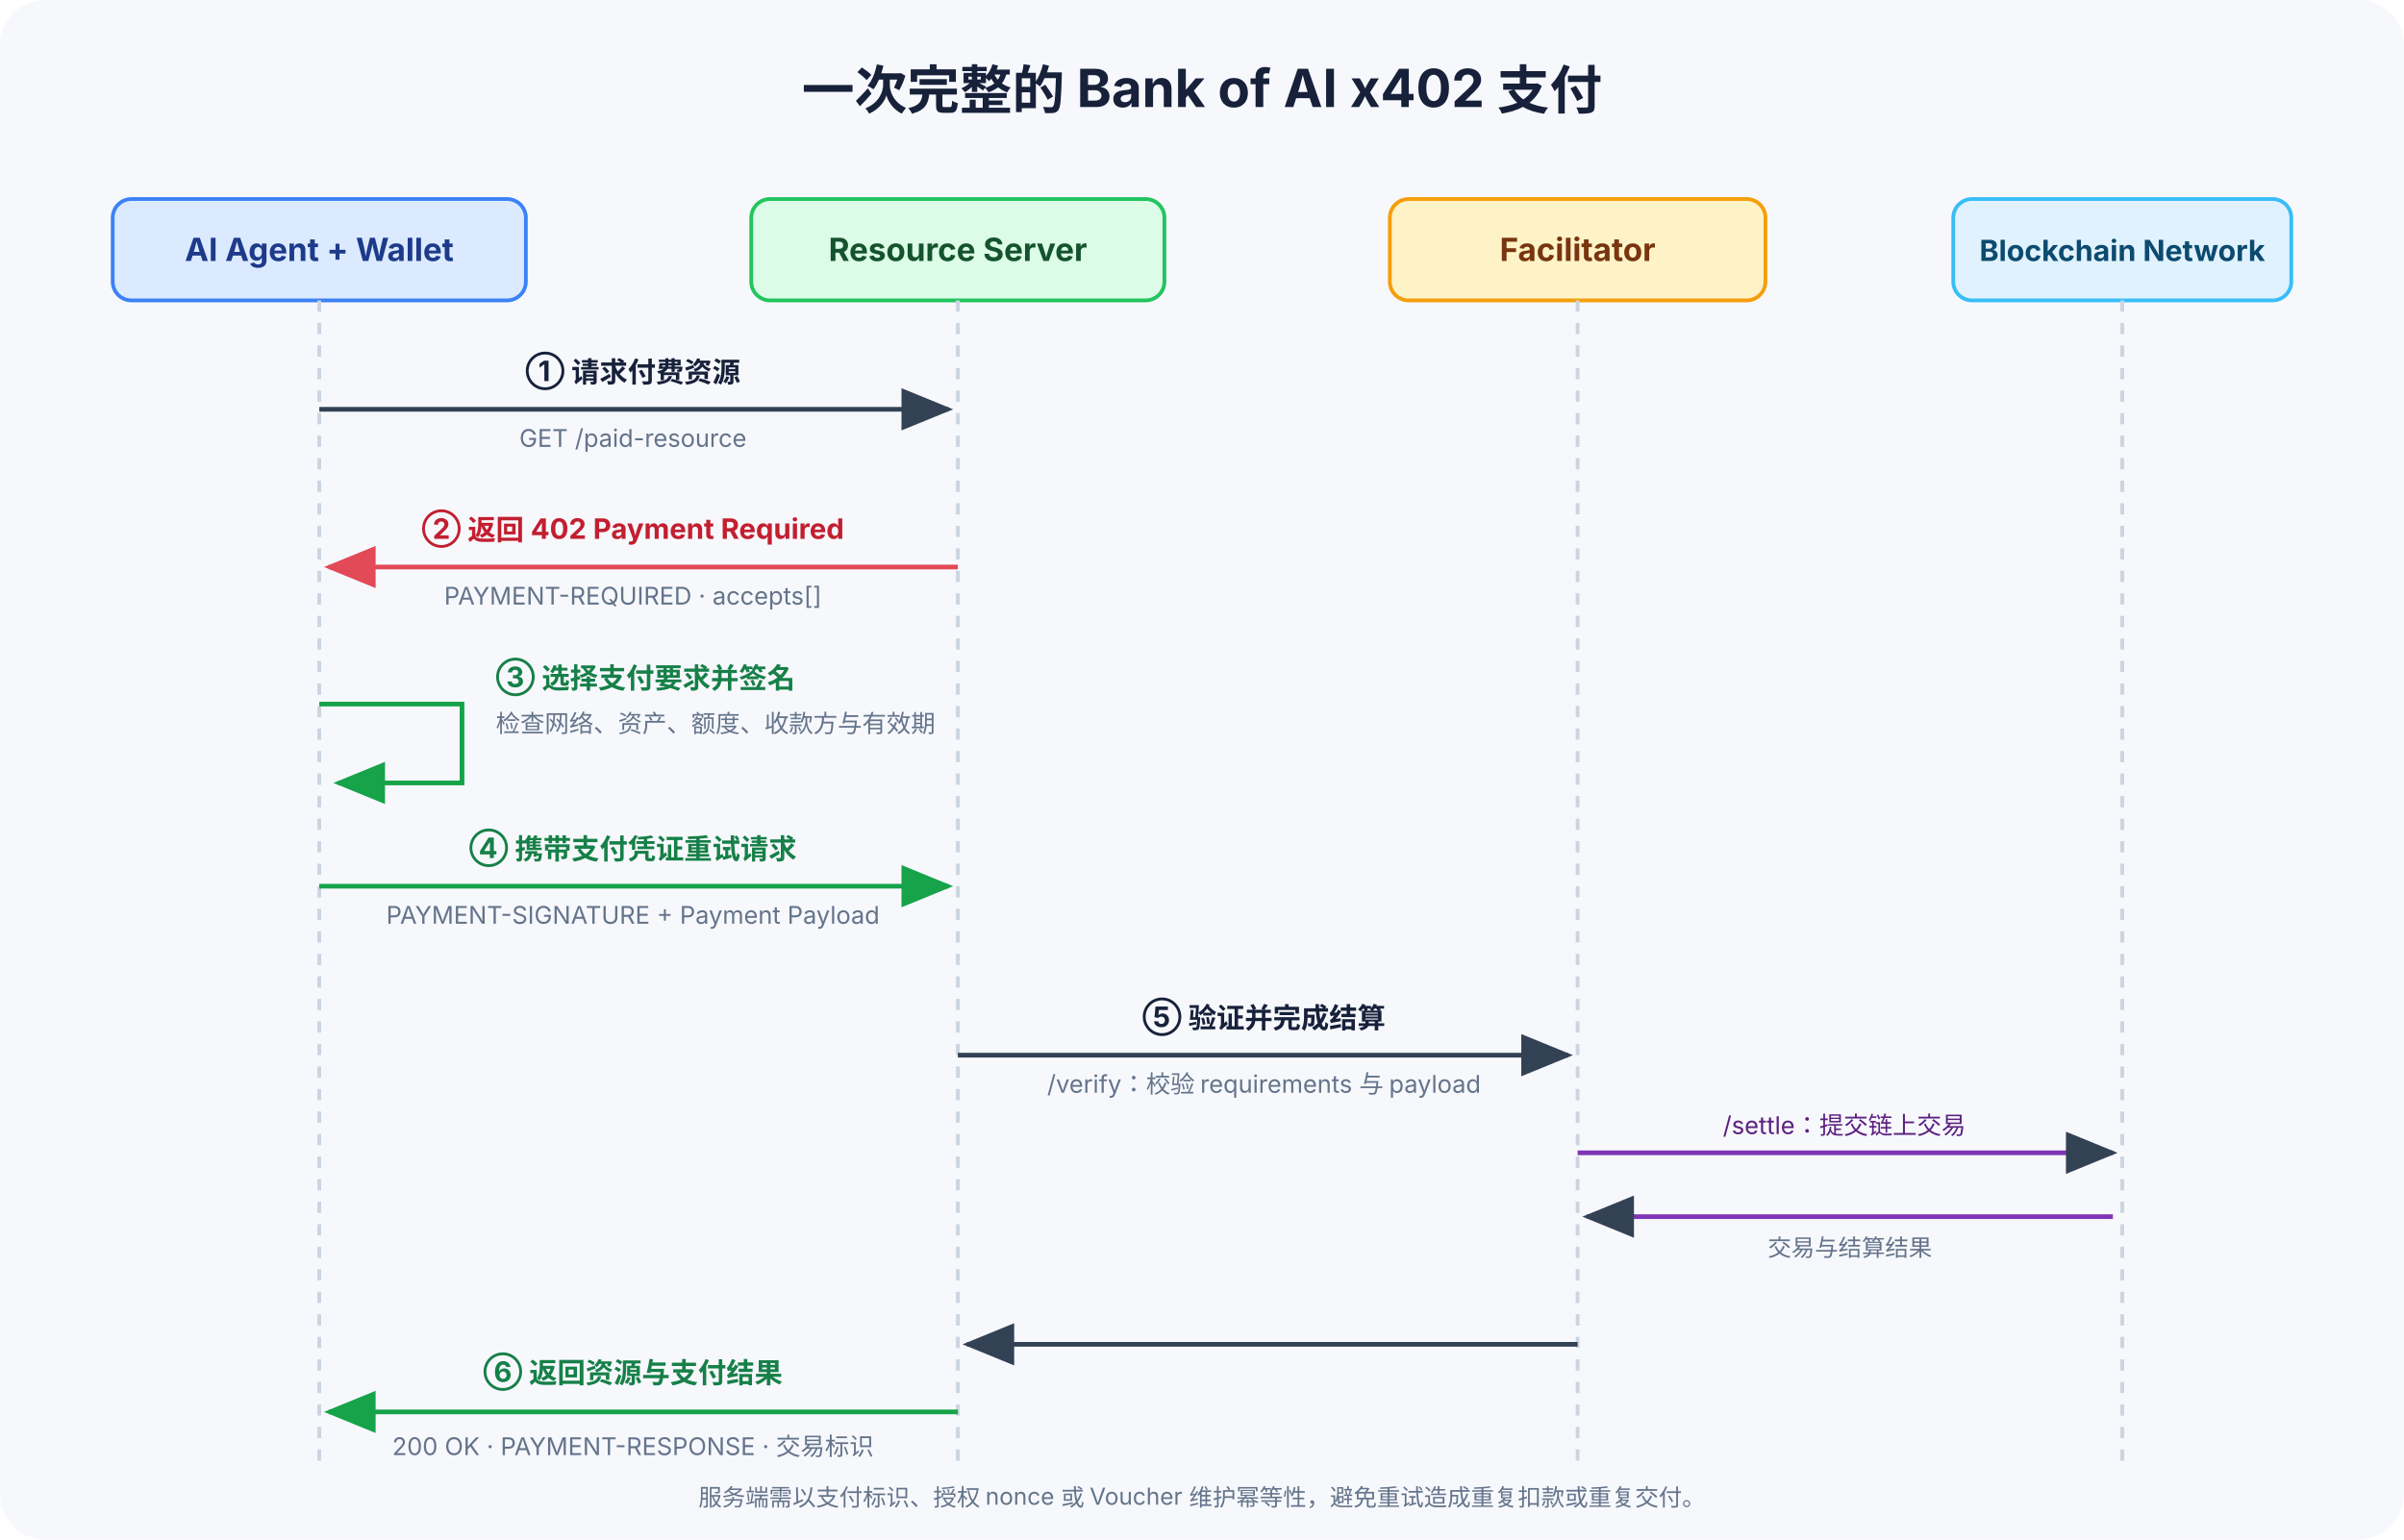
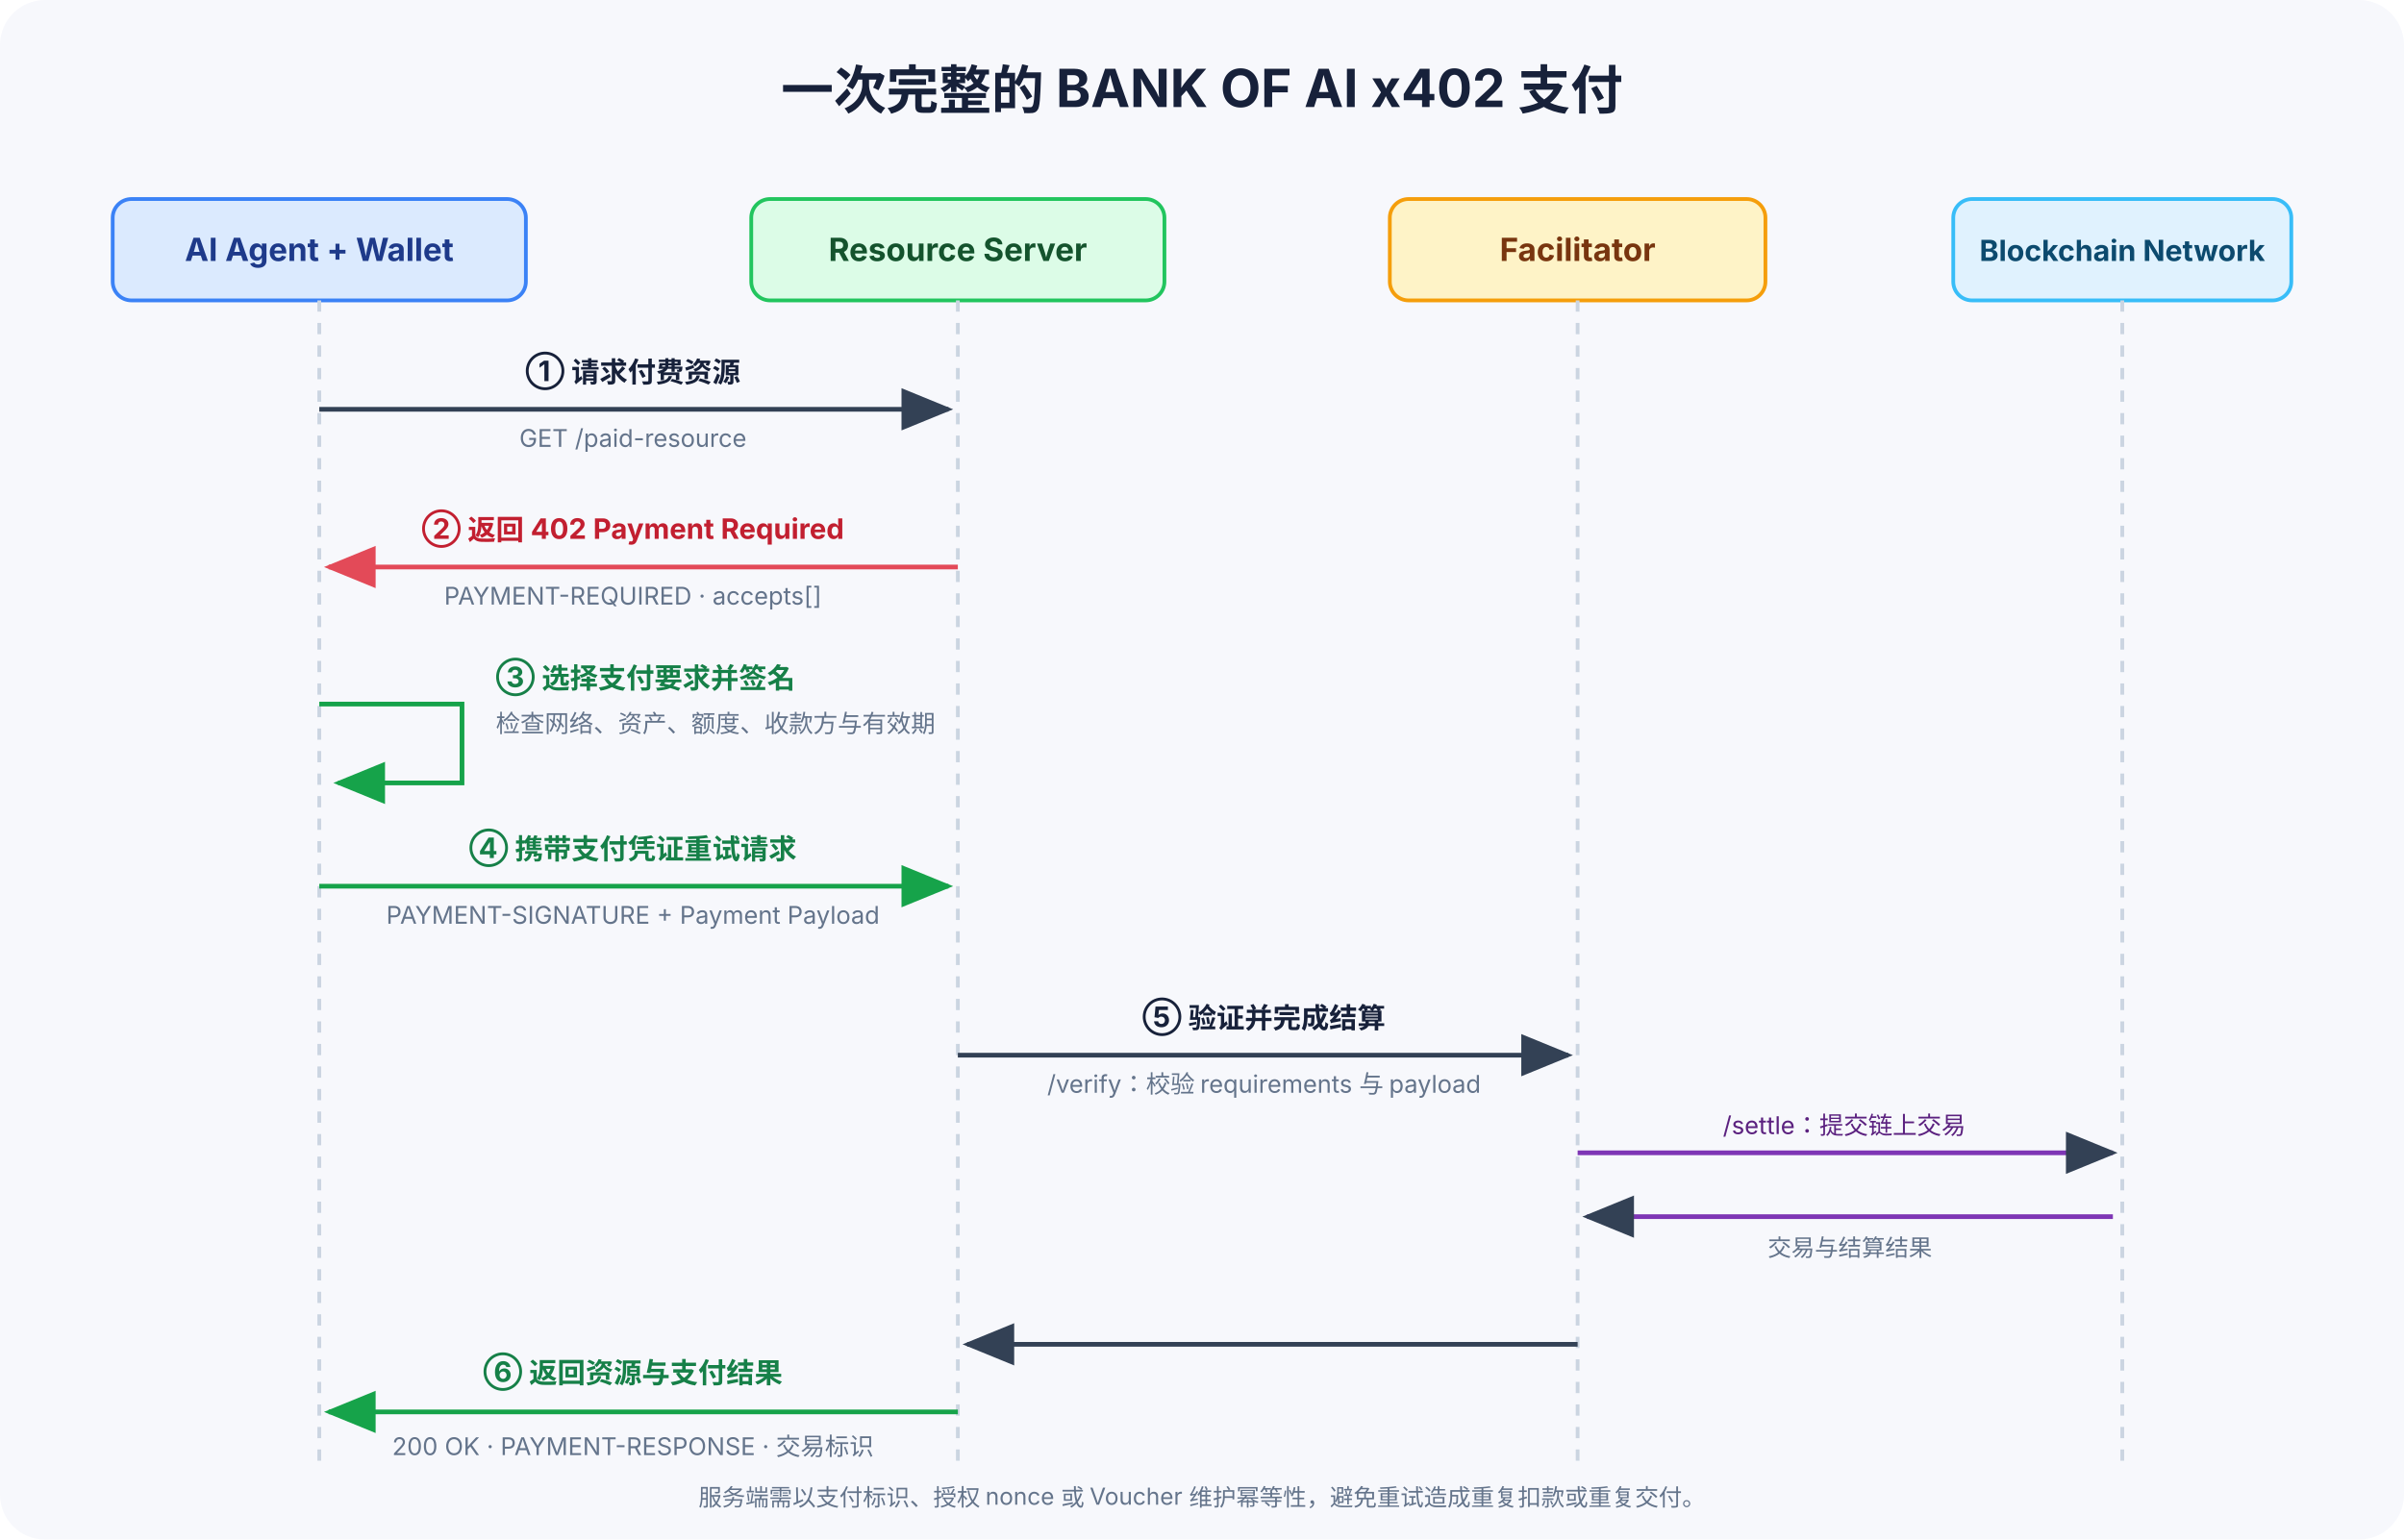
<svg xmlns="http://www.w3.org/2000/svg" width="1280" height="820" viewBox="0 0 1280 820" font-family="-apple-system,'PingFang SC','Helvetica Neue',sans-serif" role="img" aria-labelledby="title desc">
  <defs>
    <marker id="a" markerWidth="11" markerHeight="9" refX="10" refY="4.5" orient="auto">
      <path d="M0,0 L11,4.5 L0,9 z" fill="#334155" />
    </marker>
    <marker id="red" markerWidth="11" markerHeight="9" refX="10" refY="4.5" orient="auto">
      <path d="M0,0 L11,4.5 L0,9 z" fill="#E34A58" />
    </marker>
    <marker id="green" markerWidth="11" markerHeight="9" refX="10" refY="4.5" orient="auto">
      <path d="M0,0 L11,4.5 L0,9 z" fill="#16A34A" />
    </marker>
  </defs>
  <rect width="1280" height="820" rx="24" fill="#F7F8FC" />
-   <text x="640" y="58" text-anchor="middle" font-size="28" font-weight="700" fill="#17213A">一次完整的 Bank of AI x402 支付</text>
+   <text x="640" y="58" text-anchor="middle" font-size="28" font-weight="700" fill="#17213A">一次完整的 BANK OF AI x402 支付</text>
  <g>
    <rect x="60" y="106" width="220" height="54" rx="10" fill="#DBEAFE" stroke="#3B82F6" stroke-width="2" />
    <text x="170" y="139" text-anchor="middle" font-size="17" font-weight="700" fill="#1E3A8A">AI Agent + Wallet</text>
    <rect x="400" y="106" width="220" height="54" rx="10" fill="#DCFCE7" stroke="#22C55E" stroke-width="2" />
    <text x="510" y="139" text-anchor="middle" font-size="17" font-weight="700" fill="#14532D">Resource Server</text>
    <rect x="740" y="106" width="200" height="54" rx="10" fill="#FEF3C7" stroke="#F59E0B" stroke-width="2" />
    <text x="840" y="139" text-anchor="middle" font-size="17" font-weight="700" fill="#78350F">Facilitator</text>
    <rect x="1040" y="106" width="180" height="54" rx="10" fill="#E0F2FE" stroke="#38BDF8" stroke-width="2" />
    <text x="1130" y="139" text-anchor="middle" font-size="15.5" font-weight="700" fill="#0C4A6E">Blockchain Network</text>
  </g>
  <g stroke="#CBD5E1" stroke-width="2" stroke-dasharray="6,6">
    <line x1="170" y1="160" x2="170" y2="780" />
    <line x1="510" y1="160" x2="510" y2="780" />
    <line x1="840" y1="160" x2="840" y2="780" />
    <line x1="1130" y1="160" x2="1130" y2="780" />
  </g>
  <line x1="170" y1="218" x2="505" y2="218" stroke="#334155" stroke-width="2.5" marker-end="url(#a)" />
  <text x="337" y="203" text-anchor="middle" font-size="15" font-weight="700" fill="#17213A">① 请求付费资源</text>
  <text x="337" y="238" text-anchor="middle" font-size="13" fill="#64748B">GET /paid-resource</text>
  <line x1="510" y1="302" x2="175" y2="302" stroke="#E34A58" stroke-width="2.5" marker-end="url(#red)" />
  <text x="337" y="287" text-anchor="middle" font-size="15" font-weight="700" fill="#C21F30">② 返回 402 Payment Required</text>
  <text x="337" y="322" text-anchor="middle" font-size="13" fill="#64748B">PAYMENT-REQUIRED · accepts[]</text>
  <path d="M170 375h76v42h-66" fill="none" stroke="#16A34A" stroke-width="2.5" marker-end="url(#green)" />
  <text x="264" y="366" font-size="15" font-weight="700" fill="#168048">③ 选择支付要求并签名</text>
  <text x="264" y="390" font-size="13" fill="#64748B">检查网络、资产、额度、收款方与有效期</text>
  <line x1="170" y1="472" x2="505" y2="472" stroke="#16A34A" stroke-width="2.5" marker-end="url(#green)" />
  <text x="337" y="457" text-anchor="middle" font-size="15" font-weight="700" fill="#168048">④ 携带支付凭证重试请求</text>
  <text x="337" y="492" text-anchor="middle" font-size="13" fill="#64748B">PAYMENT-SIGNATURE + Payment Payload</text>
  <line x1="510" y1="562" x2="835" y2="562" stroke="#334155" stroke-width="2.5" marker-end="url(#a)" />
  <text x="673" y="547" text-anchor="middle" font-size="15" font-weight="700" fill="#17213A">⑤ 验证并完成结算</text>
  <text x="673" y="582" text-anchor="middle" font-size="13" fill="#64748B">/verify：校验 requirements 与 payload</text>
  <line x1="840" y1="614" x2="1125" y2="614" stroke="#7E36B5" stroke-width="2.5" marker-end="url(#a)" />
  <text x="982" y="604" text-anchor="middle" font-size="13" fill="#5B217F">/settle：提交链上交易</text>
  <line x1="1125" y1="648" x2="845" y2="648" stroke="#7E36B5" stroke-width="2.5" marker-end="url(#a)" />
  <text x="985" y="669" text-anchor="middle" font-size="12.5" fill="#64748B">交易与结算结果</text>
  <line x1="840" y1="716" x2="515" y2="716" stroke="#334155" stroke-width="2.5" marker-end="url(#a)" />
  <line x1="510" y1="752" x2="175" y2="752" stroke="#16A34A" stroke-width="2.5" marker-end="url(#green)" />
  <text x="337" y="736" text-anchor="middle" font-size="15" font-weight="700" fill="#168048">⑥ 返回资源与支付结果</text>
  <text x="337" y="775" text-anchor="middle" font-size="13" fill="#64748B">200 OK · PAYMENT-RESPONSE · 交易标识</text>
  <text x="640" y="802" text-anchor="middle" font-size="12.5" fill="#64748B">服务端需以支付标识、授权 nonce 或 Voucher 维护幂等性，避免重试造成重复扣款或重复交付。</text>
</svg>
